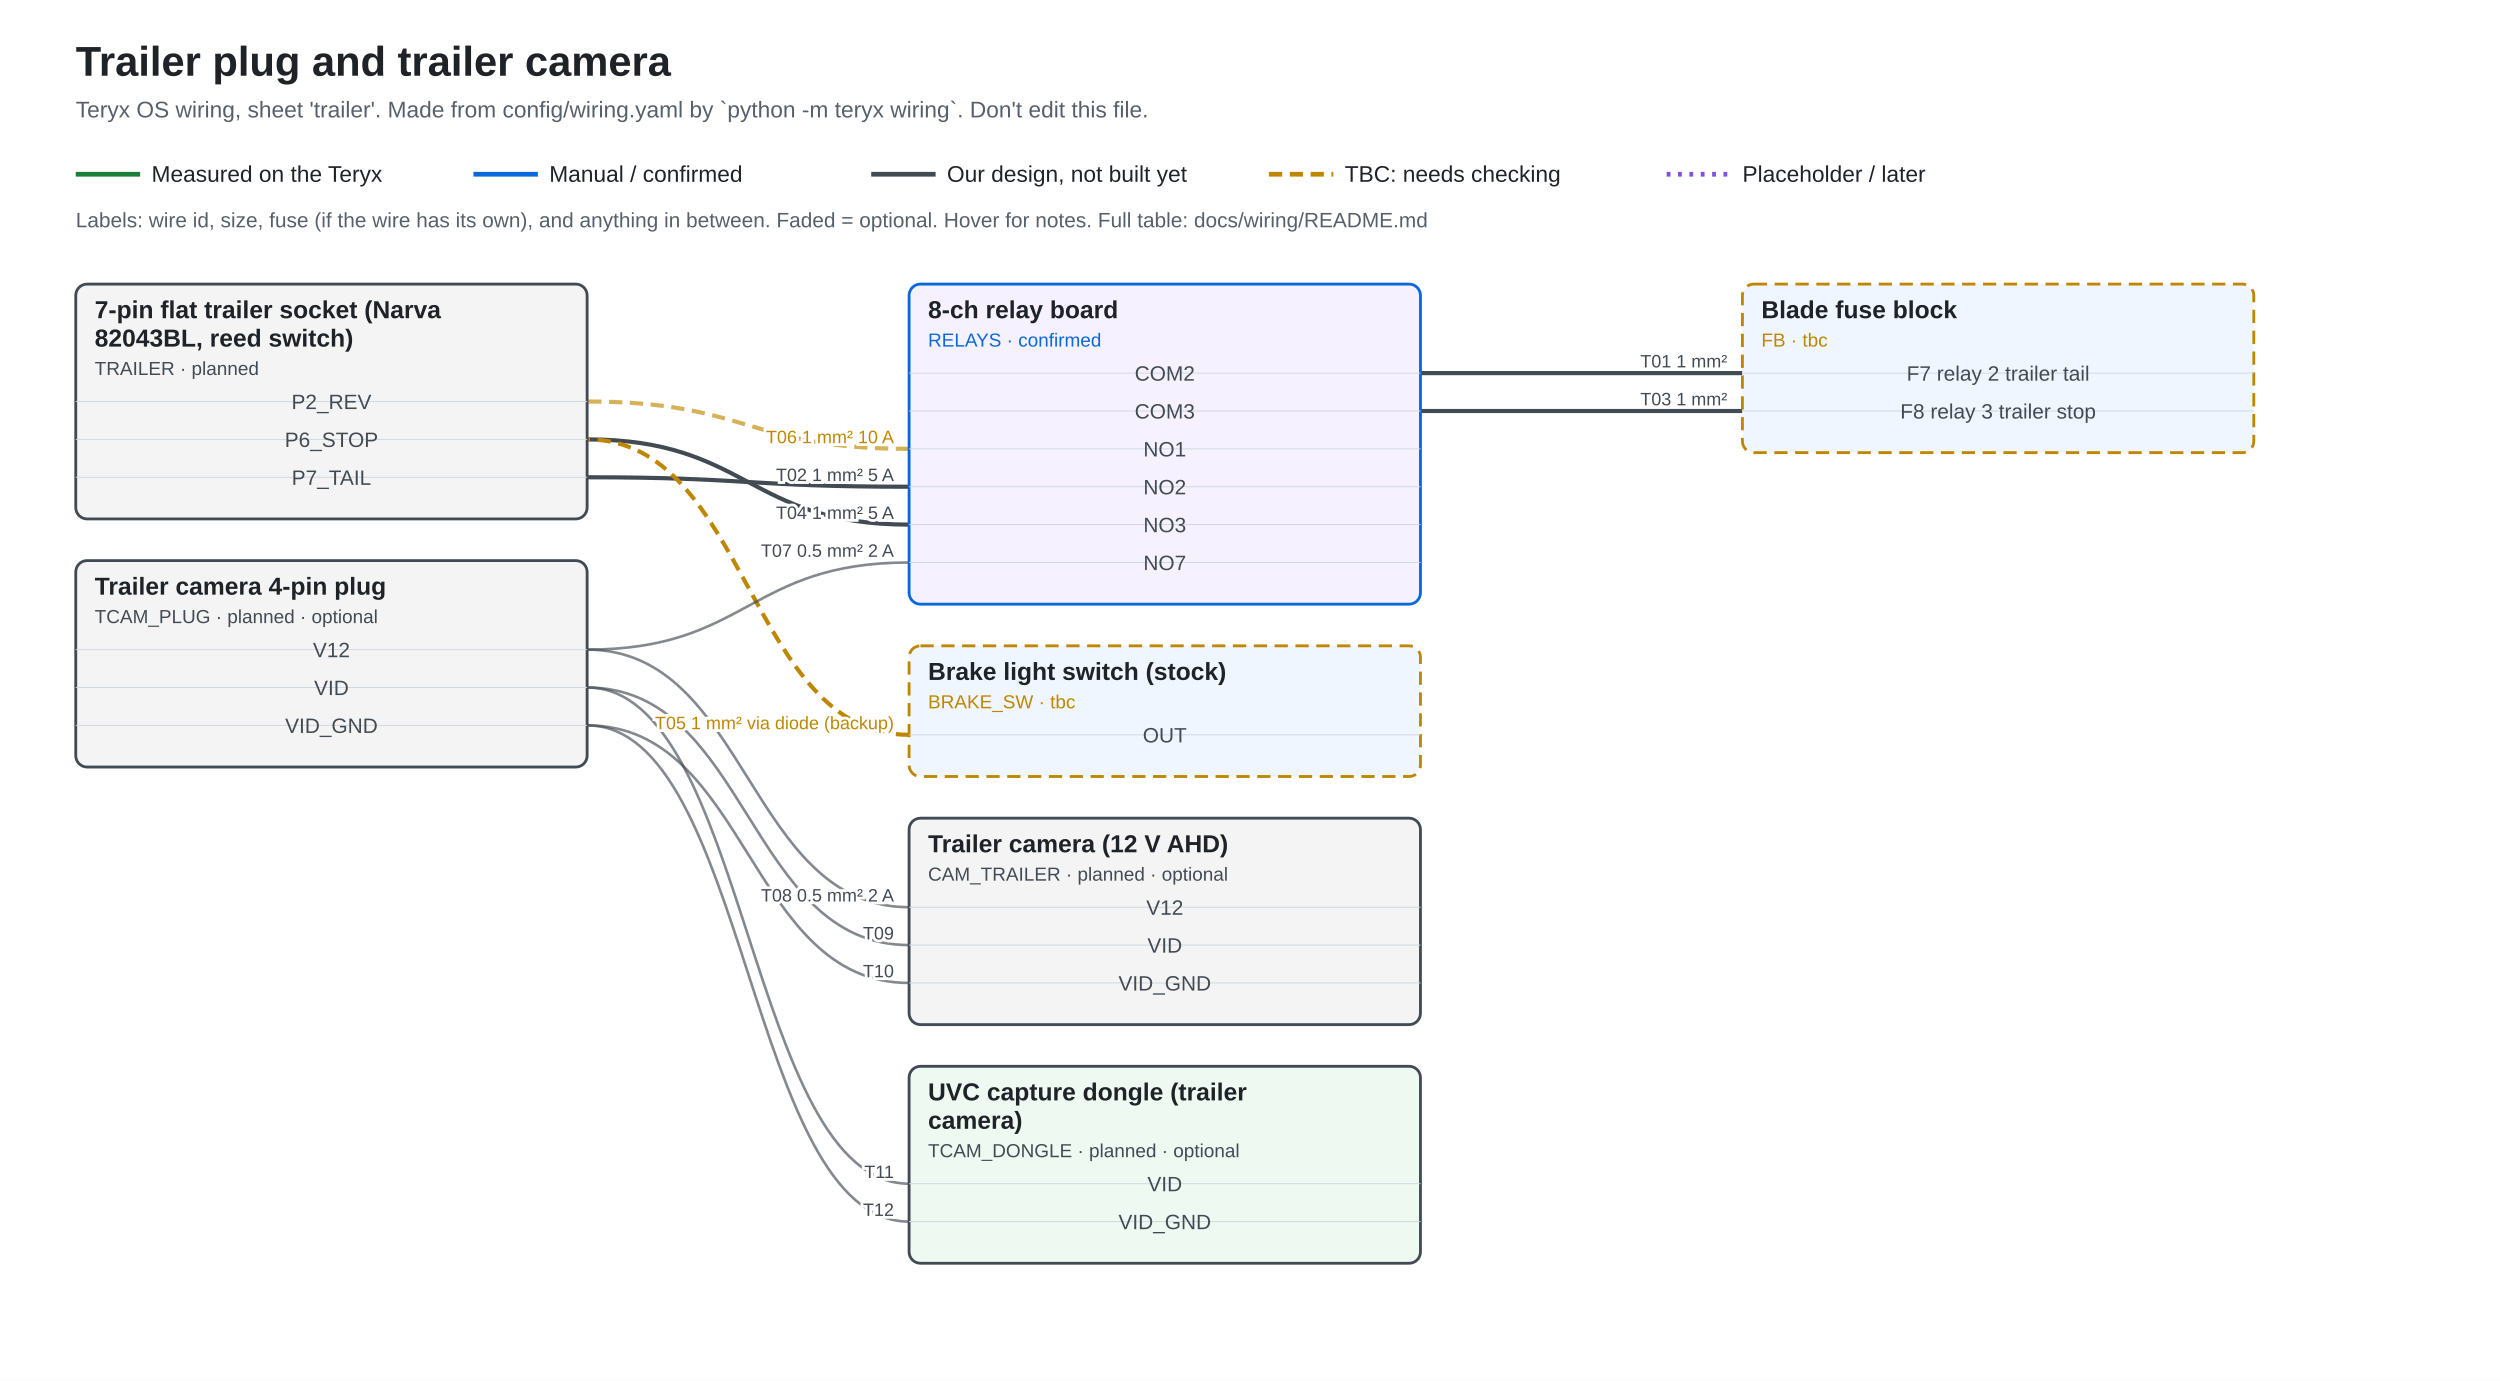
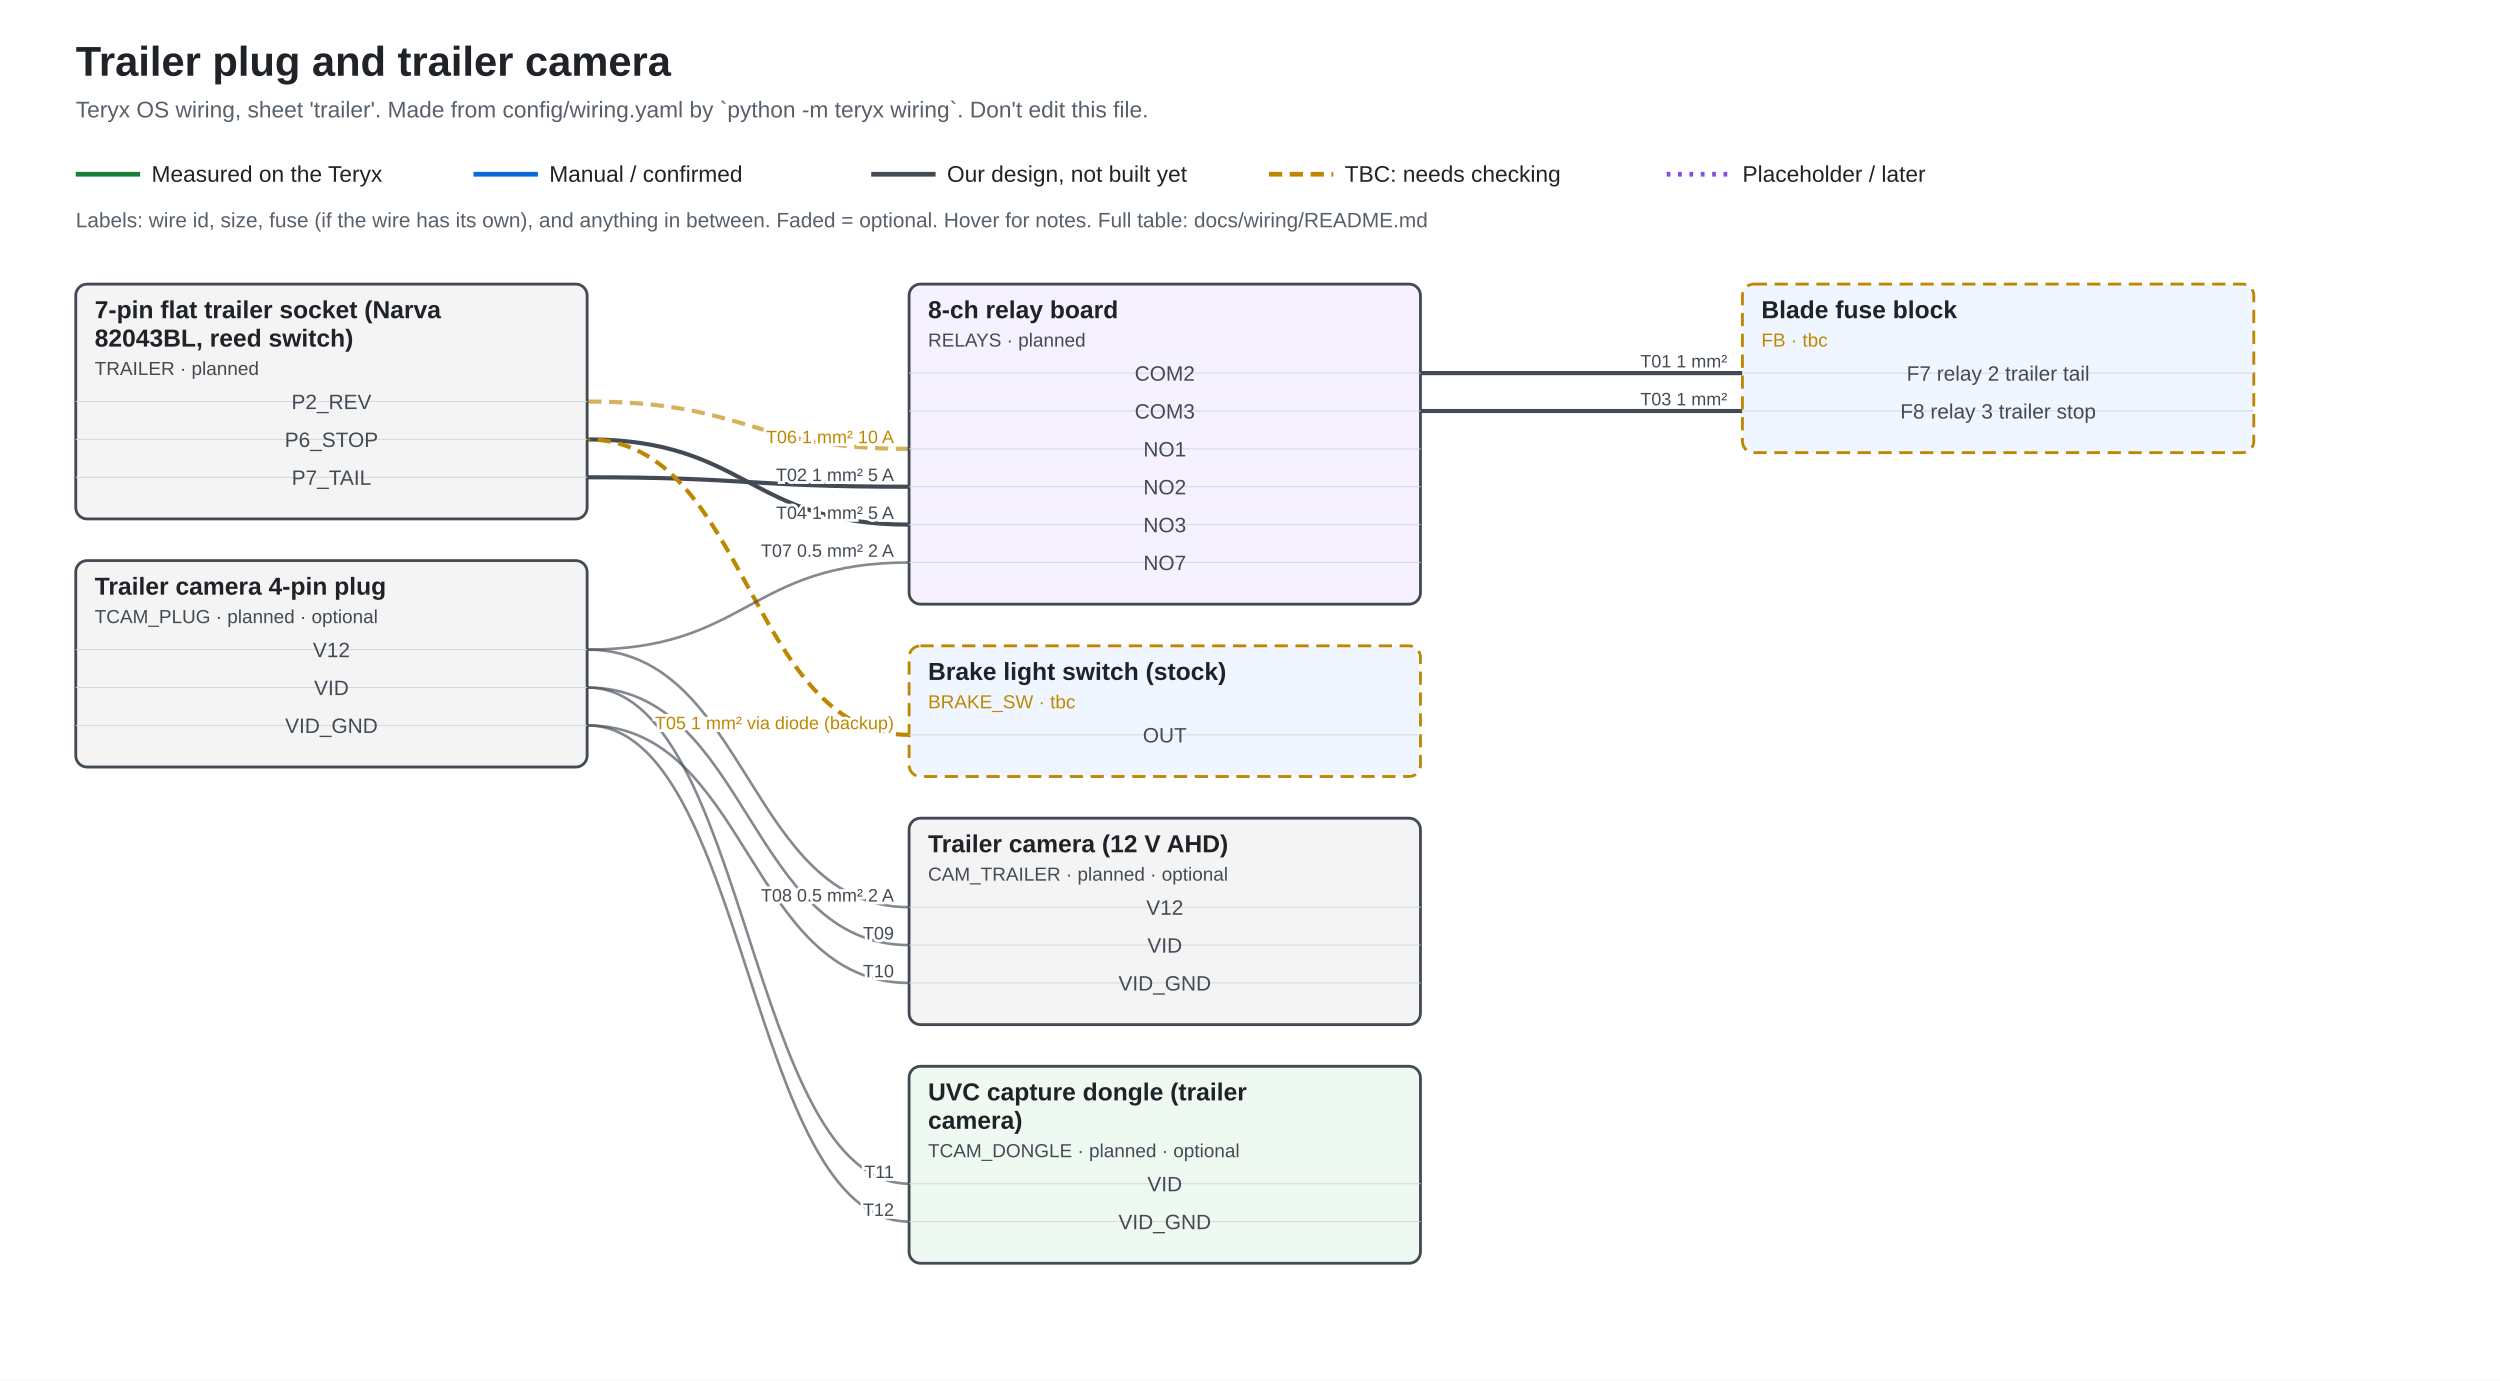
<svg xmlns="http://www.w3.org/2000/svg" viewBox="0 0 1320 729" width="1320" height="729" font-family="Arial, Helvetica, sans-serif" data-sheet="trailer">
  <rect width="1320" height="729" fill="#ffffff" />
  <text x="40" y="40" font-size="22" text-anchor="start" font-weight="bold" fill="#1f2328">Trailer plug and trailer camera</text>
  <text x="40" y="62" font-size="12" text-anchor="start" font-weight="normal" fill="#57606a">Teryx OS wiring, sheet 'trailer'. Made from config/wiring.yaml by `python -m teryx wiring`. Don't edit this file.</text>
  <line x1="40" y1="92" x2="74" y2="92" stroke="#1a7f37" stroke-width="2.5" />
  <text x="80" y="96" font-size="12" text-anchor="start" font-weight="normal" fill="#1f2328">Measured on the Teryx</text>
  <line x1="250" y1="92" x2="284" y2="92" stroke="#0969da" stroke-width="2.5" />
  <text x="290" y="96" font-size="12" text-anchor="start" font-weight="normal" fill="#1f2328">Manual / confirmed</text>
  <line x1="460" y1="92" x2="494" y2="92" stroke="#424a53" stroke-width="2.5" />
  <text x="500" y="96" font-size="12" text-anchor="start" font-weight="normal" fill="#1f2328">Our design, not built yet</text>
  <line x1="670" y1="92" x2="704" y2="92" stroke="#bf8700" stroke-width="2.5" stroke-dasharray="7 4" />
  <text x="710" y="96" font-size="12" text-anchor="start" font-weight="normal" fill="#1f2328">TBC: needs checking</text>
  <line x1="880" y1="92" x2="914" y2="92" stroke="#8250df" stroke-width="2.5" stroke-dasharray="2 4" />
  <text x="920" y="96" font-size="12" text-anchor="start" font-weight="normal" fill="#1f2328">Placeholder / later</text>
  <text x="40" y="120" font-size="11" text-anchor="start" font-weight="normal" fill="#57606a">Labels: wire id, size, fuse (if the wire has its own), and anything in between. Faded = optional. Hover for notes. Full table: docs/wiring/README.md</text>
  <g data-wire="T01" data-from="FB.F7" data-to="RELAYS.COM2" data-status="planned">
    <path d="M920,197 C835,197 835,197 750,197" fill="none" stroke="#424a53" stroke-width="2.2" />
  </g>
  <g data-wire="T02" data-from="RELAYS.NO2" data-to="TRAILER.P7_TAIL" data-status="planned">
    <path d="M480,257 C395,257 395,252 310,252" fill="none" stroke="#424a53" stroke-width="2.2" />
  </g>
  <g data-wire="T03" data-from="FB.F8" data-to="RELAYS.COM3" data-status="planned">
    <path d="M920,217 C835,217 835,217 750,217" fill="none" stroke="#424a53" stroke-width="2.2" />
  </g>
  <g data-wire="T04" data-from="RELAYS.NO3" data-to="TRAILER.P6_STOP" data-status="planned">
    <path d="M480,277 C395,277 395,232 310,232" fill="none" stroke="#424a53" stroke-width="2.2" />
  </g>
  <g data-wire="T05" data-from="BRAKE_SW.OUT" data-to="TRAILER.P6_STOP" data-status="tbc">
    <path d="M480,388 C395,388 395,232 310,232" fill="none" stroke="#bf8700" stroke-width="2.2" stroke-dasharray="7 4" />
  </g>
  <g data-wire="T06" data-from="RELAYS.NO1" data-to="TRAILER.P2_REV" data-status="tbc">
    <path d="M480,237 C395,237 395,212 310,212" fill="none" stroke="#bf8700" stroke-width="2.2" stroke-dasharray="7 4" stroke-opacity="0.65" />
  </g>
  <g data-wire="T07" data-from="RELAYS.NO7" data-to="TCAM_PLUG.V12" data-status="planned">
    <path d="M480,297 C395,297 395,343 310,343" fill="none" stroke="#424a53" stroke-width="1.4" stroke-opacity="0.65" />
  </g>
  <g data-wire="T08" data-from="TCAM_PLUG.V12" data-to="CAM_TRAILER.V12" data-status="planned">
    <path d="M310,343 C395,343 395,479 480,479" fill="none" stroke="#424a53" stroke-width="1.4" stroke-opacity="0.65" />
  </g>
  <g data-wire="T09" data-from="CAM_TRAILER.VID" data-to="TCAM_PLUG.VID" data-status="planned">
    <path d="M480,499 C395,499 395,363 310,363" fill="none" stroke="#424a53" stroke-width="1.4" stroke-opacity="0.65" />
  </g>
  <g data-wire="T10" data-from="CAM_TRAILER.VID_GND" data-to="TCAM_PLUG.VID_GND" data-status="planned">
    <path d="M480,519 C395,519 395,383 310,383" fill="none" stroke="#424a53" stroke-width="1.4" stroke-opacity="0.65" />
  </g>
  <g data-wire="T11" data-from="TCAM_PLUG.VID" data-to="TCAM_DONGLE.VID" data-status="planned">
    <path d="M310,363 C395,363 395,625 480,625" fill="none" stroke="#424a53" stroke-width="1.4" stroke-opacity="0.65" />
  </g>
  <g data-wire="T12" data-from="TCAM_PLUG.VID_GND" data-to="TCAM_DONGLE.VID_GND" data-status="planned">
    <path d="M310,383 C395,383 395,645 480,645" fill="none" stroke="#424a53" stroke-width="1.4" stroke-opacity="0.65" />
  </g>
  <g data-device="TRAILER" data-status="planned">
    <rect x="40" y="150" width="270" height="124" rx="6" fill="#f4f4f4" stroke="#424a53" stroke-width="1.5" />
    <text x="50" y="168" font-size="13" text-anchor="start" font-weight="bold" fill="#1f2328">7-pin flat trailer socket (Narva</text>
    <text x="50" y="183" font-size="13" text-anchor="start" font-weight="bold" fill="#1f2328">82043BL, reed switch)</text>
    <text x="50" y="198" font-size="10" text-anchor="start" font-weight="normal" fill="#424a53">TRAILER · planned</text>
    <line x1="40" y1="212" x2="310" y2="212" stroke="#d0d7de" stroke-width="0.5" />
    <text x="175" y="216" font-size="11" text-anchor="middle" font-weight="normal" fill="#424a53">P2_REV</text>
    <line x1="40" y1="232" x2="310" y2="232" stroke="#d0d7de" stroke-width="0.5" />
    <text x="175" y="236" font-size="11" text-anchor="middle" font-weight="normal" fill="#424a53">P6_STOP</text>
    <line x1="40" y1="252" x2="310" y2="252" stroke="#d0d7de" stroke-width="0.5" />
    <text x="175" y="256" font-size="11" text-anchor="middle" font-weight="normal" fill="#424a53">P7_TAIL</text>
  </g>
  <g data-device="TCAM_PLUG" data-status="planned">
    <rect x="40" y="296" width="270" height="109" rx="6" fill="#f4f4f4" stroke="#424a53" stroke-width="1.5" />
    <text x="50" y="314" font-size="13" text-anchor="start" font-weight="bold" fill="#1f2328">Trailer camera 4-pin plug</text>
    <text x="50" y="329" font-size="10" text-anchor="start" font-weight="normal" fill="#424a53">TCAM_PLUG · planned · optional</text>
    <line x1="40" y1="343" x2="310" y2="343" stroke="#d0d7de" stroke-width="0.5" />
    <text x="175" y="347" font-size="11" text-anchor="middle" font-weight="normal" fill="#424a53">V12</text>
    <line x1="40" y1="363" x2="310" y2="363" stroke="#d0d7de" stroke-width="0.5" />
    <text x="175" y="367" font-size="11" text-anchor="middle" font-weight="normal" fill="#424a53">VID</text>
    <line x1="40" y1="383" x2="310" y2="383" stroke="#d0d7de" stroke-width="0.5" />
    <text x="175" y="387" font-size="11" text-anchor="middle" font-weight="normal" fill="#424a53">VID_GND</text>
  </g>
-   <g data-device="RELAYS" data-status="confirmed">
-     <rect x="480" y="150" width="270" height="169" rx="6" fill="#f6f1ff" stroke="#0969da" stroke-width="1.5" />
+   <g data-device="RELAYS" data-status="planned">
+     <rect x="480" y="150" width="270" height="169" rx="6" fill="#f6f1ff" stroke="#424a53" stroke-width="1.5" />
    <text x="490" y="168" font-size="13" text-anchor="start" font-weight="bold" fill="#1f2328">8-ch relay board</text>
-     <text x="490" y="183" font-size="10" text-anchor="start" font-weight="normal" fill="#0969da">RELAYS · confirmed</text>
+     <text x="490" y="183" font-size="10" text-anchor="start" font-weight="normal" fill="#424a53">RELAYS · planned</text>
    <line x1="480" y1="197" x2="750" y2="197" stroke="#d0d7de" stroke-width="0.5" />
    <text x="615" y="201" font-size="11" text-anchor="middle" font-weight="normal" fill="#424a53">COM2</text>
    <line x1="480" y1="217" x2="750" y2="217" stroke="#d0d7de" stroke-width="0.5" />
    <text x="615" y="221" font-size="11" text-anchor="middle" font-weight="normal" fill="#424a53">COM3</text>
    <line x1="480" y1="237" x2="750" y2="237" stroke="#d0d7de" stroke-width="0.5" />
    <text x="615" y="241" font-size="11" text-anchor="middle" font-weight="normal" fill="#424a53">NO1</text>
    <line x1="480" y1="257" x2="750" y2="257" stroke="#d0d7de" stroke-width="0.5" />
    <text x="615" y="261" font-size="11" text-anchor="middle" font-weight="normal" fill="#424a53">NO2</text>
    <line x1="480" y1="277" x2="750" y2="277" stroke="#d0d7de" stroke-width="0.5" />
    <text x="615" y="281" font-size="11" text-anchor="middle" font-weight="normal" fill="#424a53">NO3</text>
    <line x1="480" y1="297" x2="750" y2="297" stroke="#d0d7de" stroke-width="0.5" />
    <text x="615" y="301" font-size="11" text-anchor="middle" font-weight="normal" fill="#424a53">NO7</text>
  </g>
  <g data-device="BRAKE_SW" data-status="tbc">
    <rect x="480" y="341" width="270" height="69" rx="6" fill="#f0f6ff" stroke="#bf8700" stroke-width="1.5" stroke-dasharray="7 4" />
    <text x="490" y="359" font-size="13" text-anchor="start" font-weight="bold" fill="#1f2328">Brake light switch (stock)</text>
    <text x="490" y="374" font-size="10" text-anchor="start" font-weight="normal" fill="#bf8700">BRAKE_SW · tbc</text>
    <line x1="480" y1="388" x2="750" y2="388" stroke="#d0d7de" stroke-width="0.5" />
    <text x="615" y="392" font-size="11" text-anchor="middle" font-weight="normal" fill="#424a53">OUT</text>
  </g>
  <g data-device="CAM_TRAILER" data-status="planned">
    <rect x="480" y="432" width="270" height="109" rx="6" fill="#f4f4f4" stroke="#424a53" stroke-width="1.5" />
    <text x="490" y="450" font-size="13" text-anchor="start" font-weight="bold" fill="#1f2328">Trailer camera (12 V AHD)</text>
    <text x="490" y="465" font-size="10" text-anchor="start" font-weight="normal" fill="#424a53">CAM_TRAILER · planned · optional</text>
    <line x1="480" y1="479" x2="750" y2="479" stroke="#d0d7de" stroke-width="0.5" />
    <text x="615" y="483" font-size="11" text-anchor="middle" font-weight="normal" fill="#424a53">V12</text>
    <line x1="480" y1="499" x2="750" y2="499" stroke="#d0d7de" stroke-width="0.5" />
    <text x="615" y="503" font-size="11" text-anchor="middle" font-weight="normal" fill="#424a53">VID</text>
    <line x1="480" y1="519" x2="750" y2="519" stroke="#d0d7de" stroke-width="0.5" />
    <text x="615" y="523" font-size="11" text-anchor="middle" font-weight="normal" fill="#424a53">VID_GND</text>
  </g>
  <g data-device="TCAM_DONGLE" data-status="planned">
    <rect x="480" y="563" width="270" height="104" rx="6" fill="#eef9f1" stroke="#424a53" stroke-width="1.5" />
    <text x="490" y="581" font-size="13" text-anchor="start" font-weight="bold" fill="#1f2328">UVC capture dongle (trailer</text>
    <text x="490" y="596" font-size="13" text-anchor="start" font-weight="bold" fill="#1f2328">camera)</text>
    <text x="490" y="611" font-size="10" text-anchor="start" font-weight="normal" fill="#424a53">TCAM_DONGLE · planned · optional</text>
    <line x1="480" y1="625" x2="750" y2="625" stroke="#d0d7de" stroke-width="0.5" />
    <text x="615" y="629" font-size="11" text-anchor="middle" font-weight="normal" fill="#424a53">VID</text>
    <line x1="480" y1="645" x2="750" y2="645" stroke="#d0d7de" stroke-width="0.5" />
    <text x="615" y="649" font-size="11" text-anchor="middle" font-weight="normal" fill="#424a53">VID_GND</text>
  </g>
  <g data-device="FB" data-status="tbc">
    <rect x="920" y="150" width="270" height="89" rx="6" fill="#f0f6ff" stroke="#bf8700" stroke-width="1.5" stroke-dasharray="7 4" />
    <text x="930" y="168" font-size="13" text-anchor="start" font-weight="bold" fill="#1f2328">Blade fuse block</text>
    <text x="930" y="183" font-size="10" text-anchor="start" font-weight="normal" fill="#bf8700">FB · tbc</text>
    <line x1="920" y1="197" x2="1190" y2="197" stroke="#d0d7de" stroke-width="0.5" />
    <text x="1055" y="201" font-size="11" text-anchor="middle" font-weight="normal" fill="#424a53">F7  relay 2 trailer tail</text>
    <line x1="920" y1="217" x2="1190" y2="217" stroke="#d0d7de" stroke-width="0.5" />
    <text x="1055" y="221" font-size="11" text-anchor="middle" font-weight="normal" fill="#424a53">F8  relay 3 trailer stop</text>
  </g>
  <text x="912" y="194" font-size="9.5" text-anchor="end" font-weight="normal" fill="#424a53" stroke="#ffffff" stroke-width="3" paint-order="stroke">T01  1 mm²</text>
  <text x="472" y="254" font-size="9.5" text-anchor="end" font-weight="normal" fill="#424a53" stroke="#ffffff" stroke-width="3" paint-order="stroke">T02  1 mm²  5 A</text>
  <text x="912" y="214" font-size="9.5" text-anchor="end" font-weight="normal" fill="#424a53" stroke="#ffffff" stroke-width="3" paint-order="stroke">T03  1 mm²</text>
  <text x="472" y="274" font-size="9.5" text-anchor="end" font-weight="normal" fill="#424a53" stroke="#ffffff" stroke-width="3" paint-order="stroke">T04  1 mm²  5 A</text>
  <text x="472" y="385" font-size="9.5" text-anchor="end" font-weight="normal" fill="#bf8700" stroke="#ffffff" stroke-width="3" paint-order="stroke">T05  1 mm²  via diode (backup)</text>
  <text x="472" y="234" font-size="9.5" text-anchor="end" font-weight="normal" fill="#bf8700" stroke="#ffffff" stroke-width="3" paint-order="stroke">T06  1 mm²  10 A</text>
  <text x="472" y="294" font-size="9.5" text-anchor="end" font-weight="normal" fill="#424a53" stroke="#ffffff" stroke-width="3" paint-order="stroke">T07  0.5 mm²  2 A</text>
  <text x="472" y="476" font-size="9.5" text-anchor="end" font-weight="normal" fill="#424a53" stroke="#ffffff" stroke-width="3" paint-order="stroke">T08  0.5 mm²  2 A</text>
  <text x="472" y="496" font-size="9.5" text-anchor="end" font-weight="normal" fill="#424a53" stroke="#ffffff" stroke-width="3" paint-order="stroke">T09</text>
  <text x="472" y="516" font-size="9.5" text-anchor="end" font-weight="normal" fill="#424a53" stroke="#ffffff" stroke-width="3" paint-order="stroke">T10</text>
  <text x="472" y="622" font-size="9.5" text-anchor="end" font-weight="normal" fill="#424a53" stroke="#ffffff" stroke-width="3" paint-order="stroke">T11</text>
  <text x="472" y="642" font-size="9.5" text-anchor="end" font-weight="normal" fill="#424a53" stroke="#ffffff" stroke-width="3" paint-order="stroke">T12</text>
</svg>
